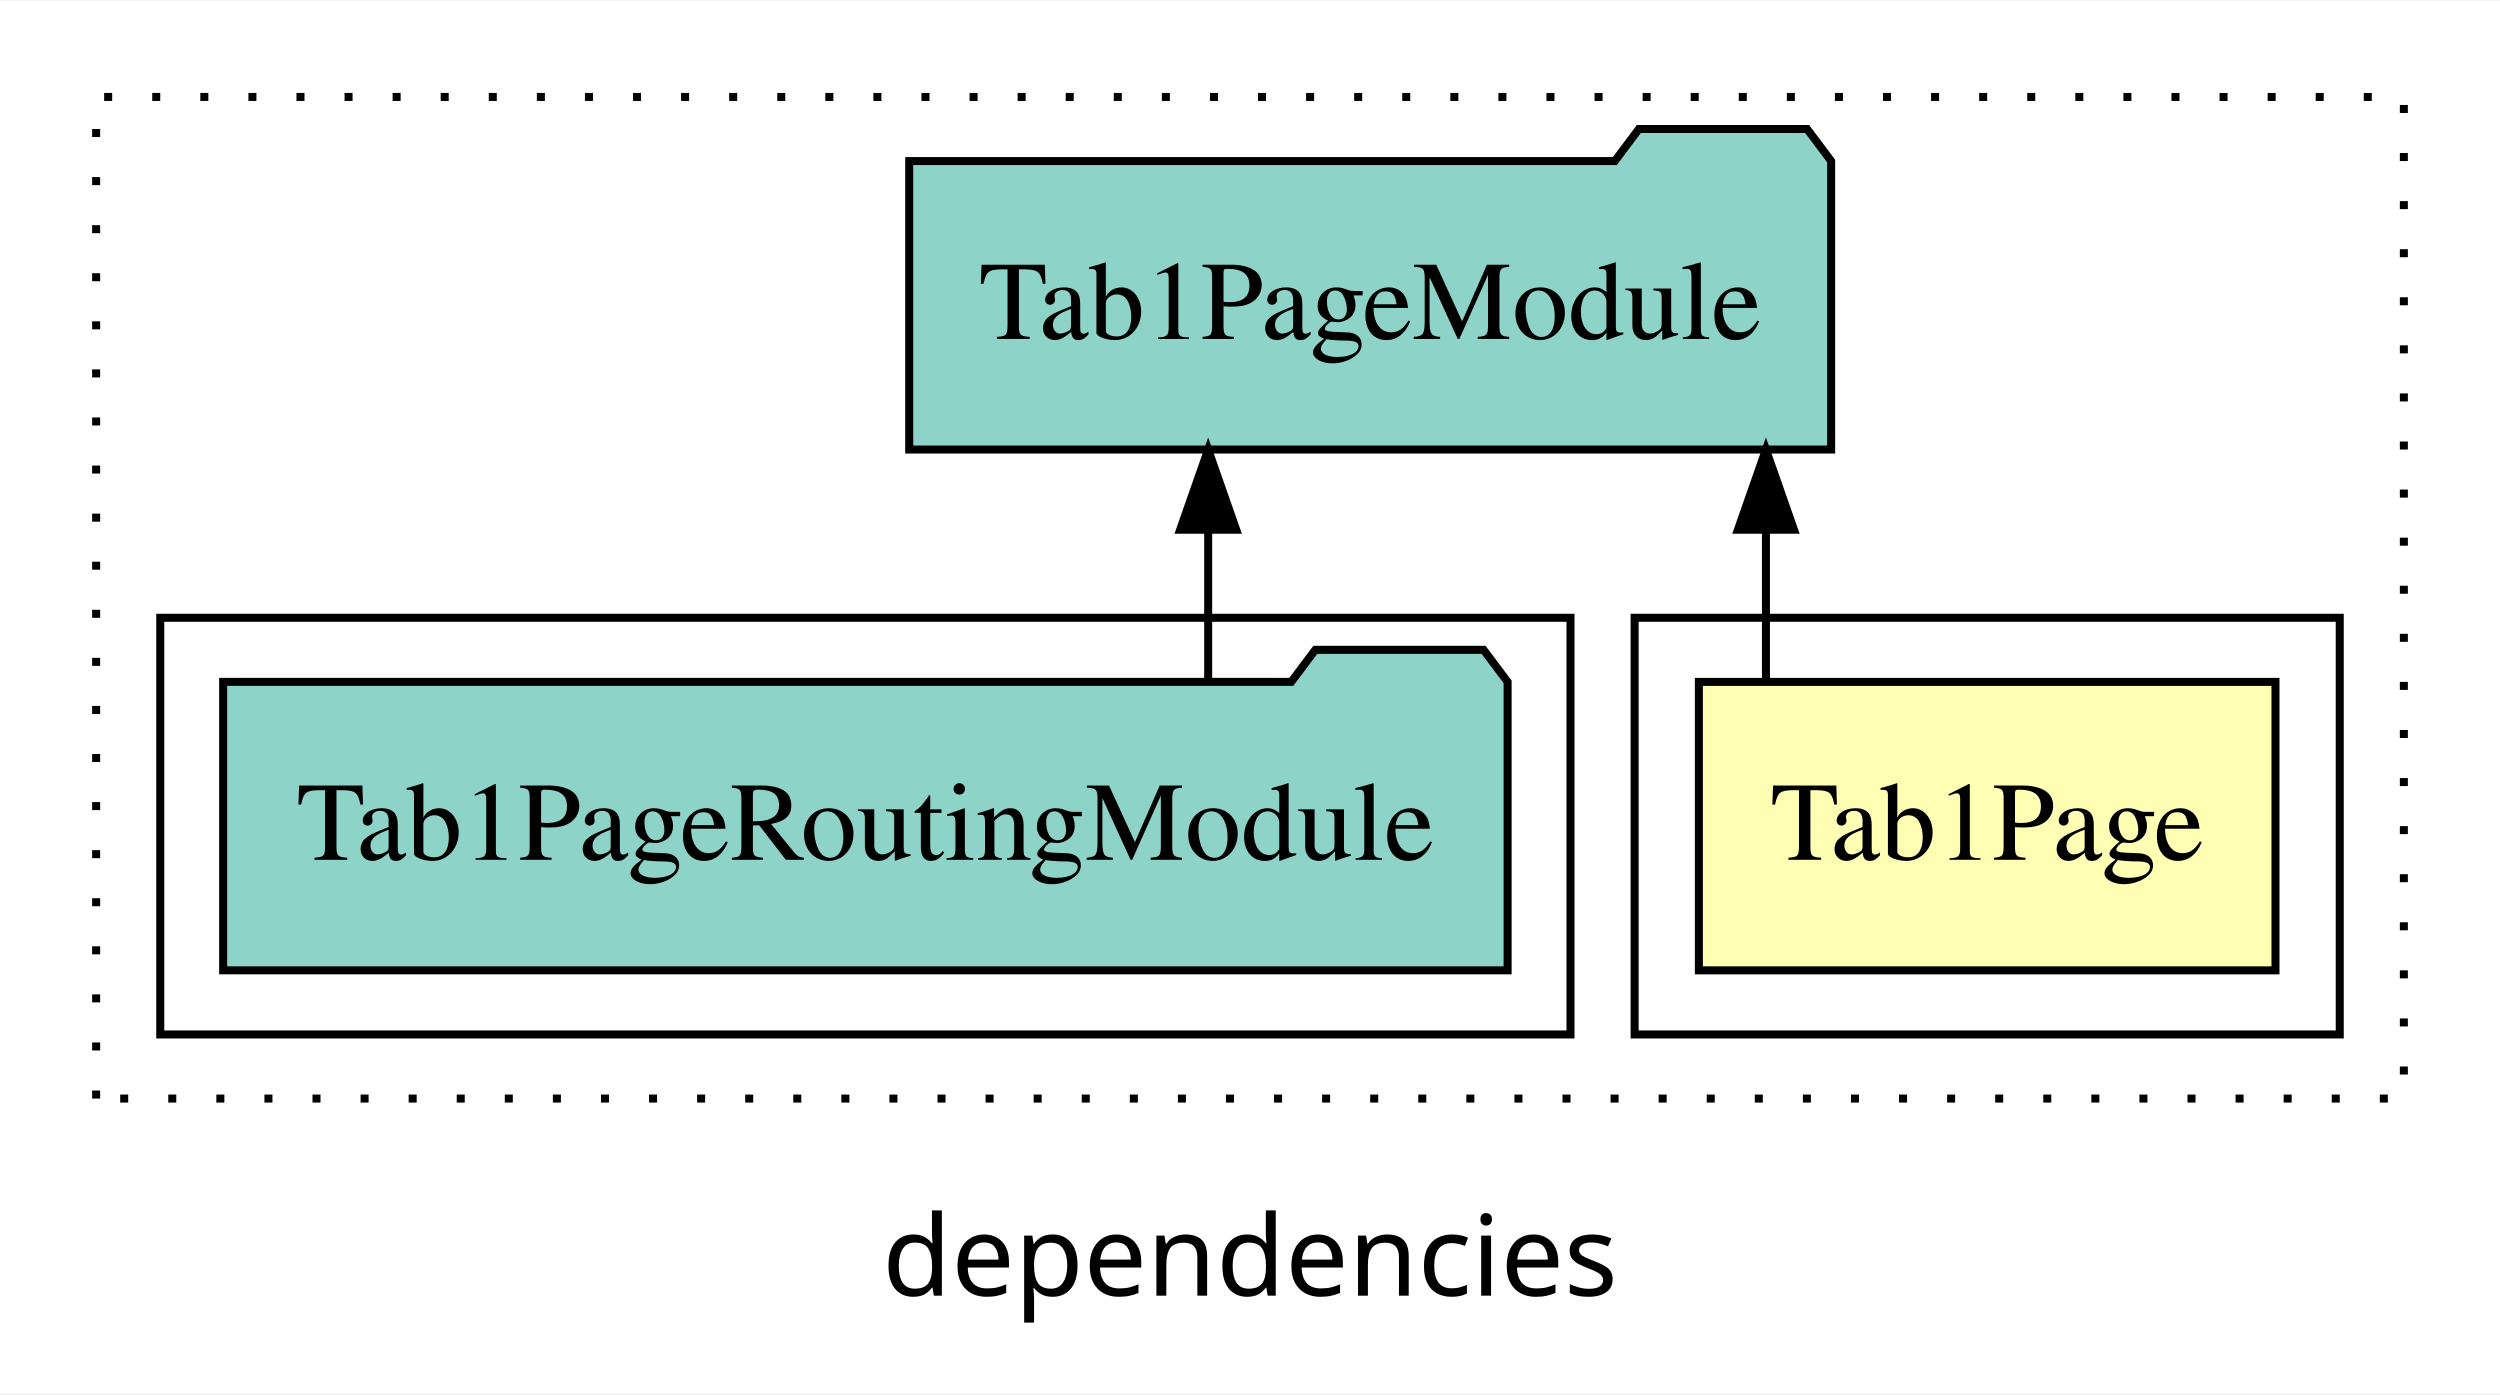
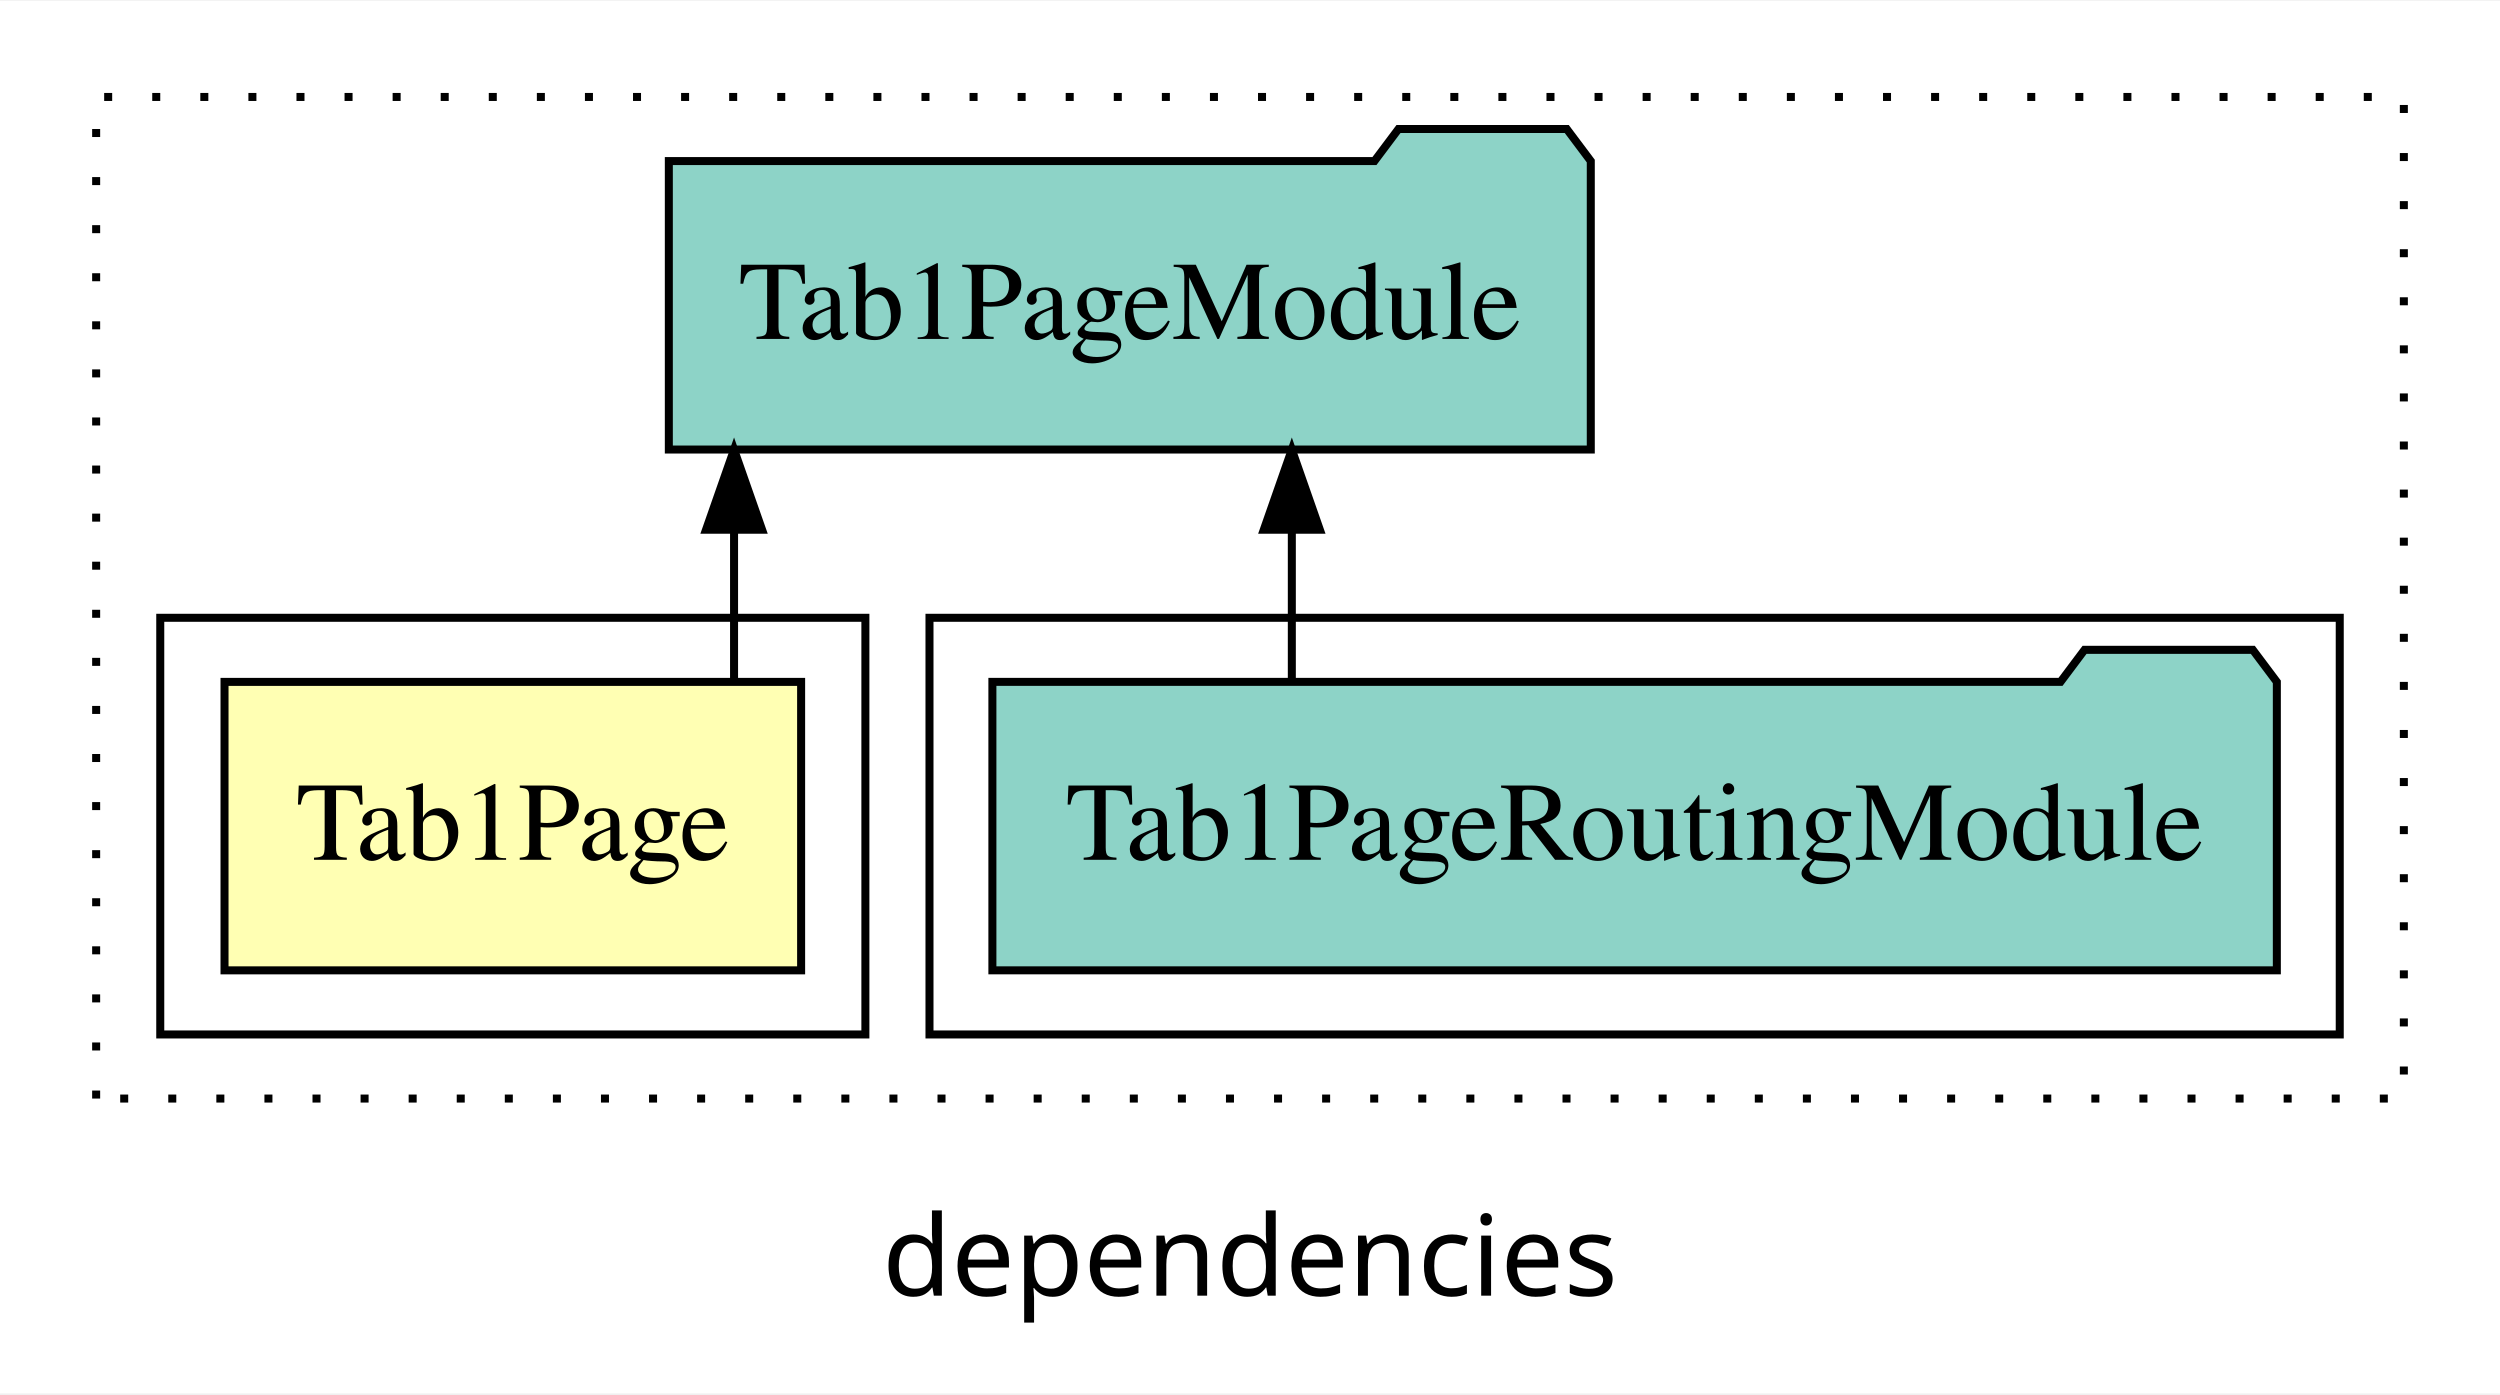
<svg xmlns="http://www.w3.org/2000/svg" width="312pt" height="174pt" viewBox="0.00 0.00 312.00 173.80">
  <g id="graph0" class="graph" transform="scale(1 1) rotate(0) translate(4 169.8)">
    <polygon fill="white" stroke="transparent" points="-4,4 -4,-169.8 308,-169.8 308,4 -4,4" />
    <text text-anchor="middle" x="152" y="-8.2" font-family="sans-serif" font-size="14.00">dependencies</text>
    <g id="clust1" class="cluster">
      <polygon fill="none" stroke="black" stroke-dasharray="1,5" points="8,-32.8 8,-157.8 296,-157.8 296,-32.8 8,-32.8" />
    </g>
+     <g id="clust4" class="cluster">
+       <polygon fill="none" stroke="black" points="112,-40.8 112,-92.8 288,-92.8 288,-40.8 112,-40.8" />
+     </g>
    <g id="clust2" class="cluster">
-       <polygon fill="none" stroke="black" points="200,-40.8 200,-92.8 288,-92.8 288,-40.8 200,-40.8" />
-     </g>
-     <g id="clust4" class="cluster">
-       <polygon fill="none" stroke="black" points="16,-40.8 16,-92.8 192,-92.8 192,-40.8 16,-40.8" />
+       <polygon fill="none" stroke="black" points="16,-40.8 16,-92.8 104,-92.8 104,-40.8 16,-40.8" />
    </g>
    <g id="node1" class="node">
-       <polygon fill="#ffffb3" stroke="black" points="279.98,-84.8 208.02,-84.8 208.02,-48.8 279.98,-48.8 279.98,-84.8" />
-       <text text-anchor="middle" x="244" y="-62.6" font-family="Times,serif" font-size="14.00">Tab1Page</text>
+       <polygon fill="#ffffb3" stroke="black" points="95.98,-84.8 24.02,-84.8 24.02,-48.8 95.98,-48.8 95.98,-84.8" />
+       <text text-anchor="middle" x="60" y="-62.6" font-family="Times,serif" font-size="14.00">Tab1Page</text>
    </g>
    <g id="node2" class="node">
-       <polygon fill="#8dd3c7" stroke="black" points="224.53,-149.8 221.53,-153.8 200.53,-153.8 197.53,-149.8 109.47,-149.8 109.47,-113.8 224.53,-113.8 224.53,-149.8" />
-       <text text-anchor="middle" x="167" y="-127.6" font-family="Times,serif" font-size="14.00">Tab1PageModule</text>
+       <polygon fill="#8dd3c7" stroke="black" points="194.53,-149.8 191.53,-153.8 170.53,-153.8 167.53,-149.8 79.47,-149.8 79.47,-113.8 194.53,-113.8 194.53,-149.8" />
+       <text text-anchor="middle" x="137" y="-127.6" font-family="Times,serif" font-size="14.00">Tab1PageModule</text>
    </g>
    <g id="edge1" class="edge">
-       <path fill="none" stroke="black" d="M216.39,-84.91C216.39,-84.91 216.39,-103.79 216.39,-103.79" />
-       <polygon fill="black" stroke="black" points="212.89,-103.79 216.39,-113.79 219.89,-103.79 212.89,-103.79" />
+       <path fill="none" stroke="black" d="M87.61,-84.91C87.61,-84.91 87.61,-103.79 87.61,-103.79" />
+       <polygon fill="black" stroke="black" points="84.11,-103.79 87.61,-113.79 91.11,-103.79 84.11,-103.79" />
    </g>
    <g id="node3" class="node">
-       <polygon fill="#8dd3c7" stroke="black" points="184.15,-84.8 181.15,-88.8 160.15,-88.8 157.15,-84.8 23.85,-84.8 23.85,-48.8 184.15,-48.8 184.15,-84.8" />
-       <text text-anchor="middle" x="104" y="-62.6" font-family="Times,serif" font-size="14.00">Tab1PageRoutingModule</text>
+       <polygon fill="#8dd3c7" stroke="black" points="280.15,-84.8 277.15,-88.8 256.15,-88.8 253.15,-84.8 119.85,-84.8 119.85,-48.8 280.15,-48.8 280.15,-84.8" />
+       <text text-anchor="middle" x="200" y="-62.6" font-family="Times,serif" font-size="14.00">Tab1PageRoutingModule</text>
    </g>
    <g id="edge2" class="edge">
-       <path fill="none" stroke="black" d="M146.78,-84.91C146.78,-84.91 146.78,-103.79 146.78,-103.79" />
-       <polygon fill="black" stroke="black" points="143.28,-103.79 146.78,-113.79 150.28,-103.79 143.28,-103.79" />
+       <path fill="none" stroke="black" d="M157.22,-84.91C157.22,-84.91 157.22,-103.79 157.22,-103.79" />
+       <polygon fill="black" stroke="black" points="153.72,-103.79 157.22,-113.79 160.72,-103.79 153.72,-103.79" />
    </g>
  </g>
</svg>
